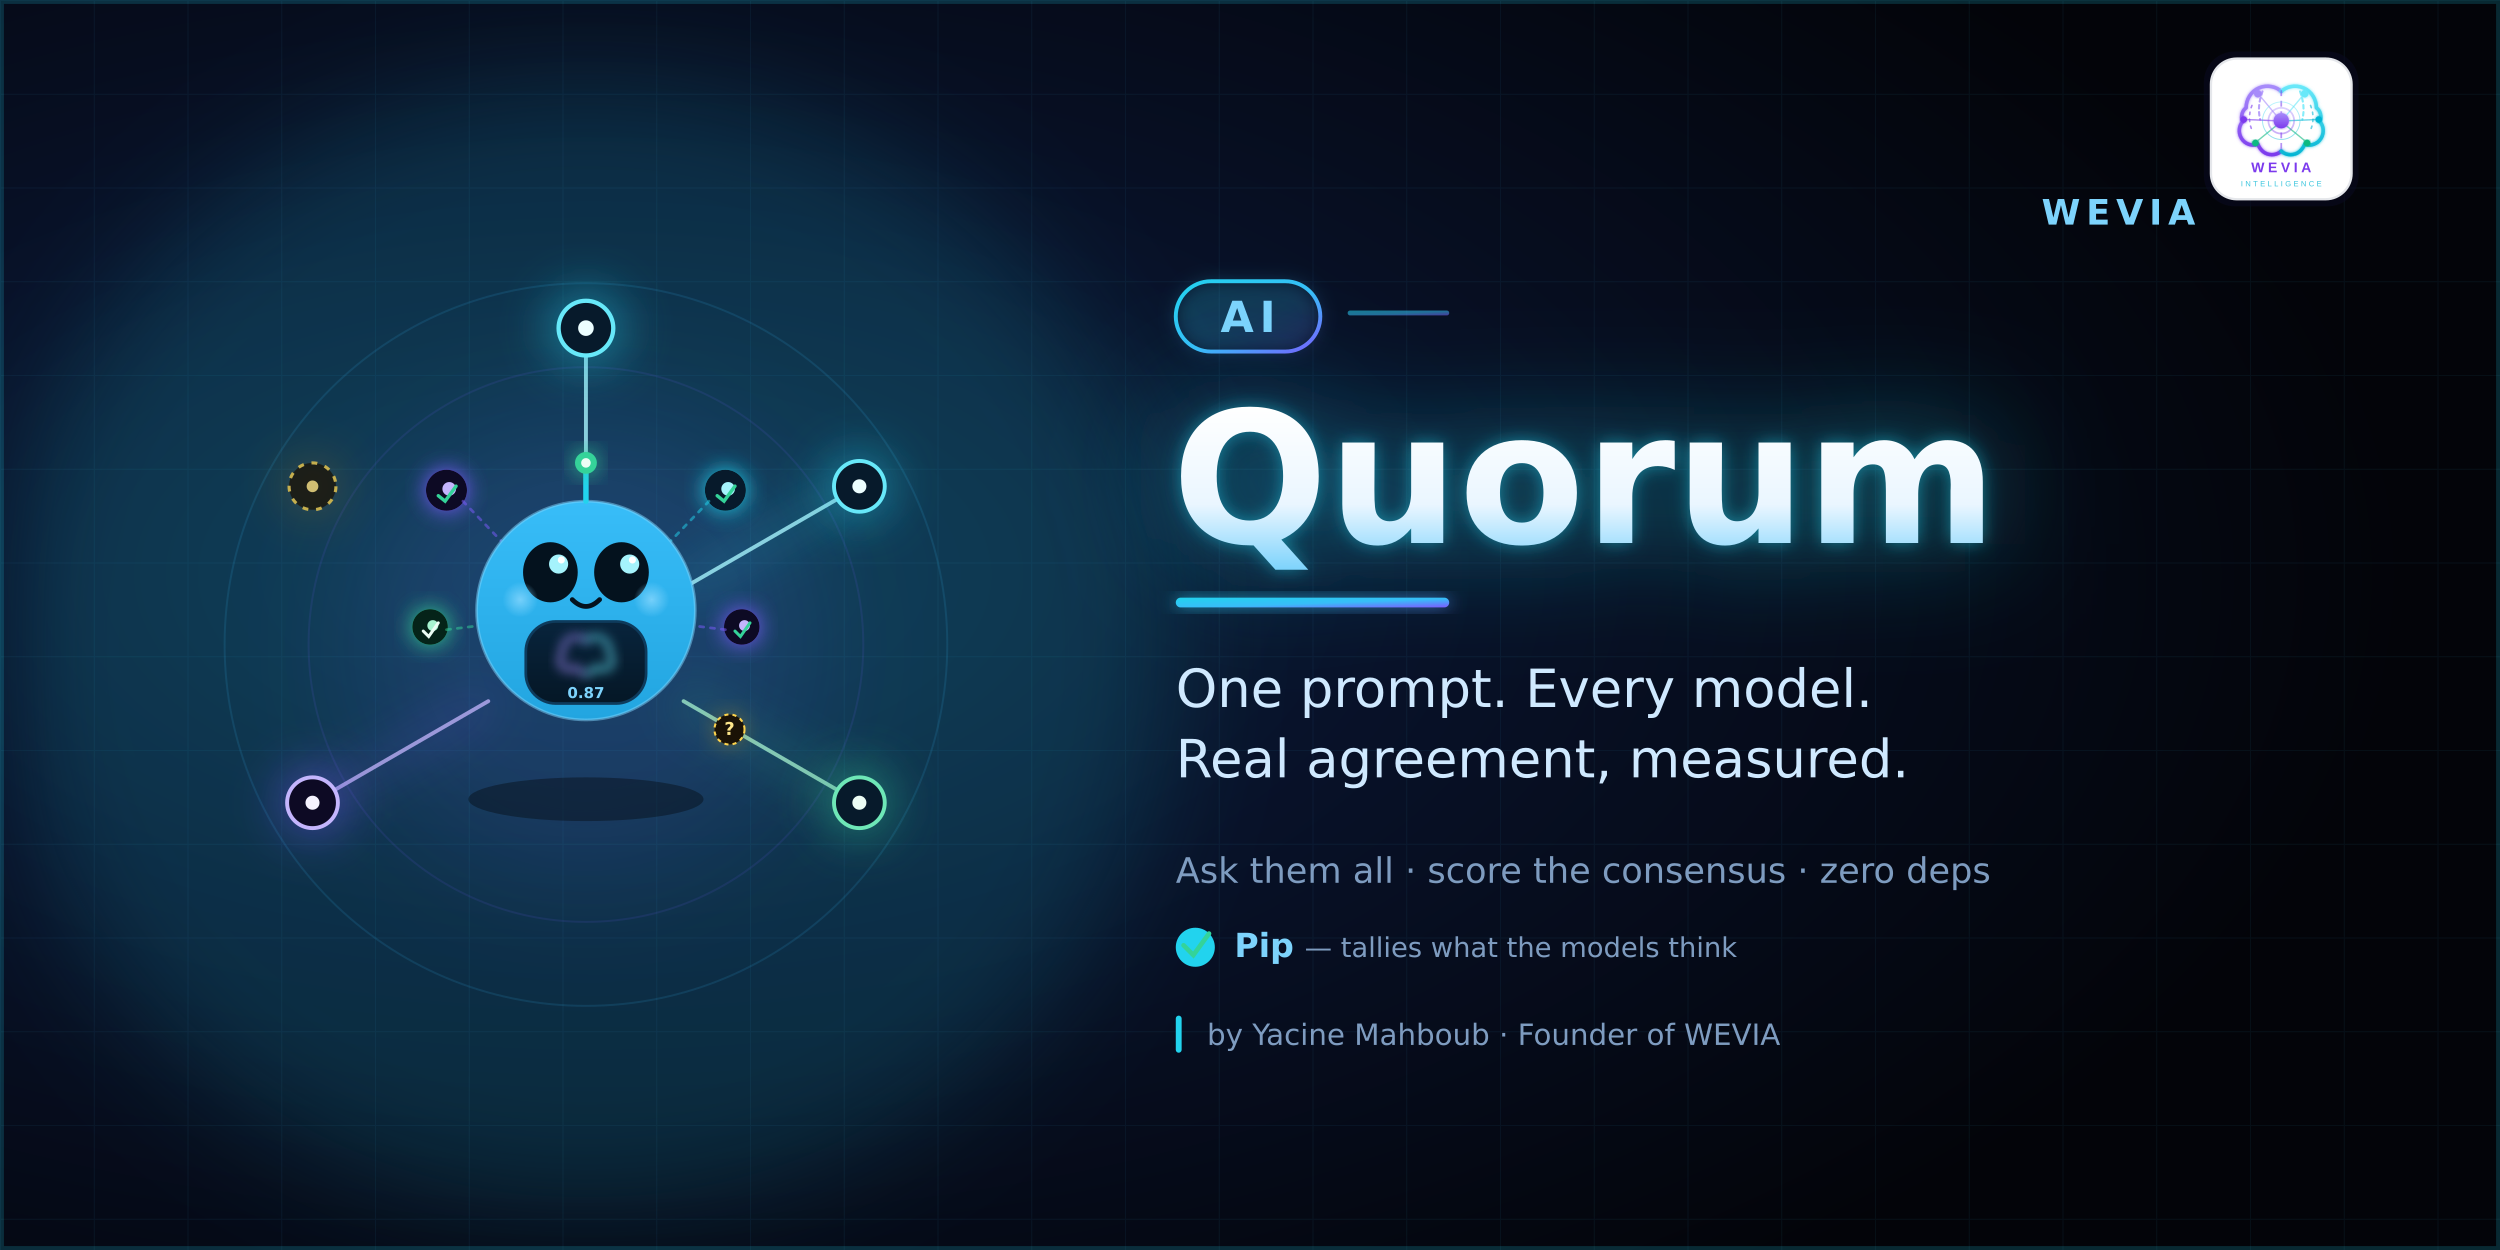
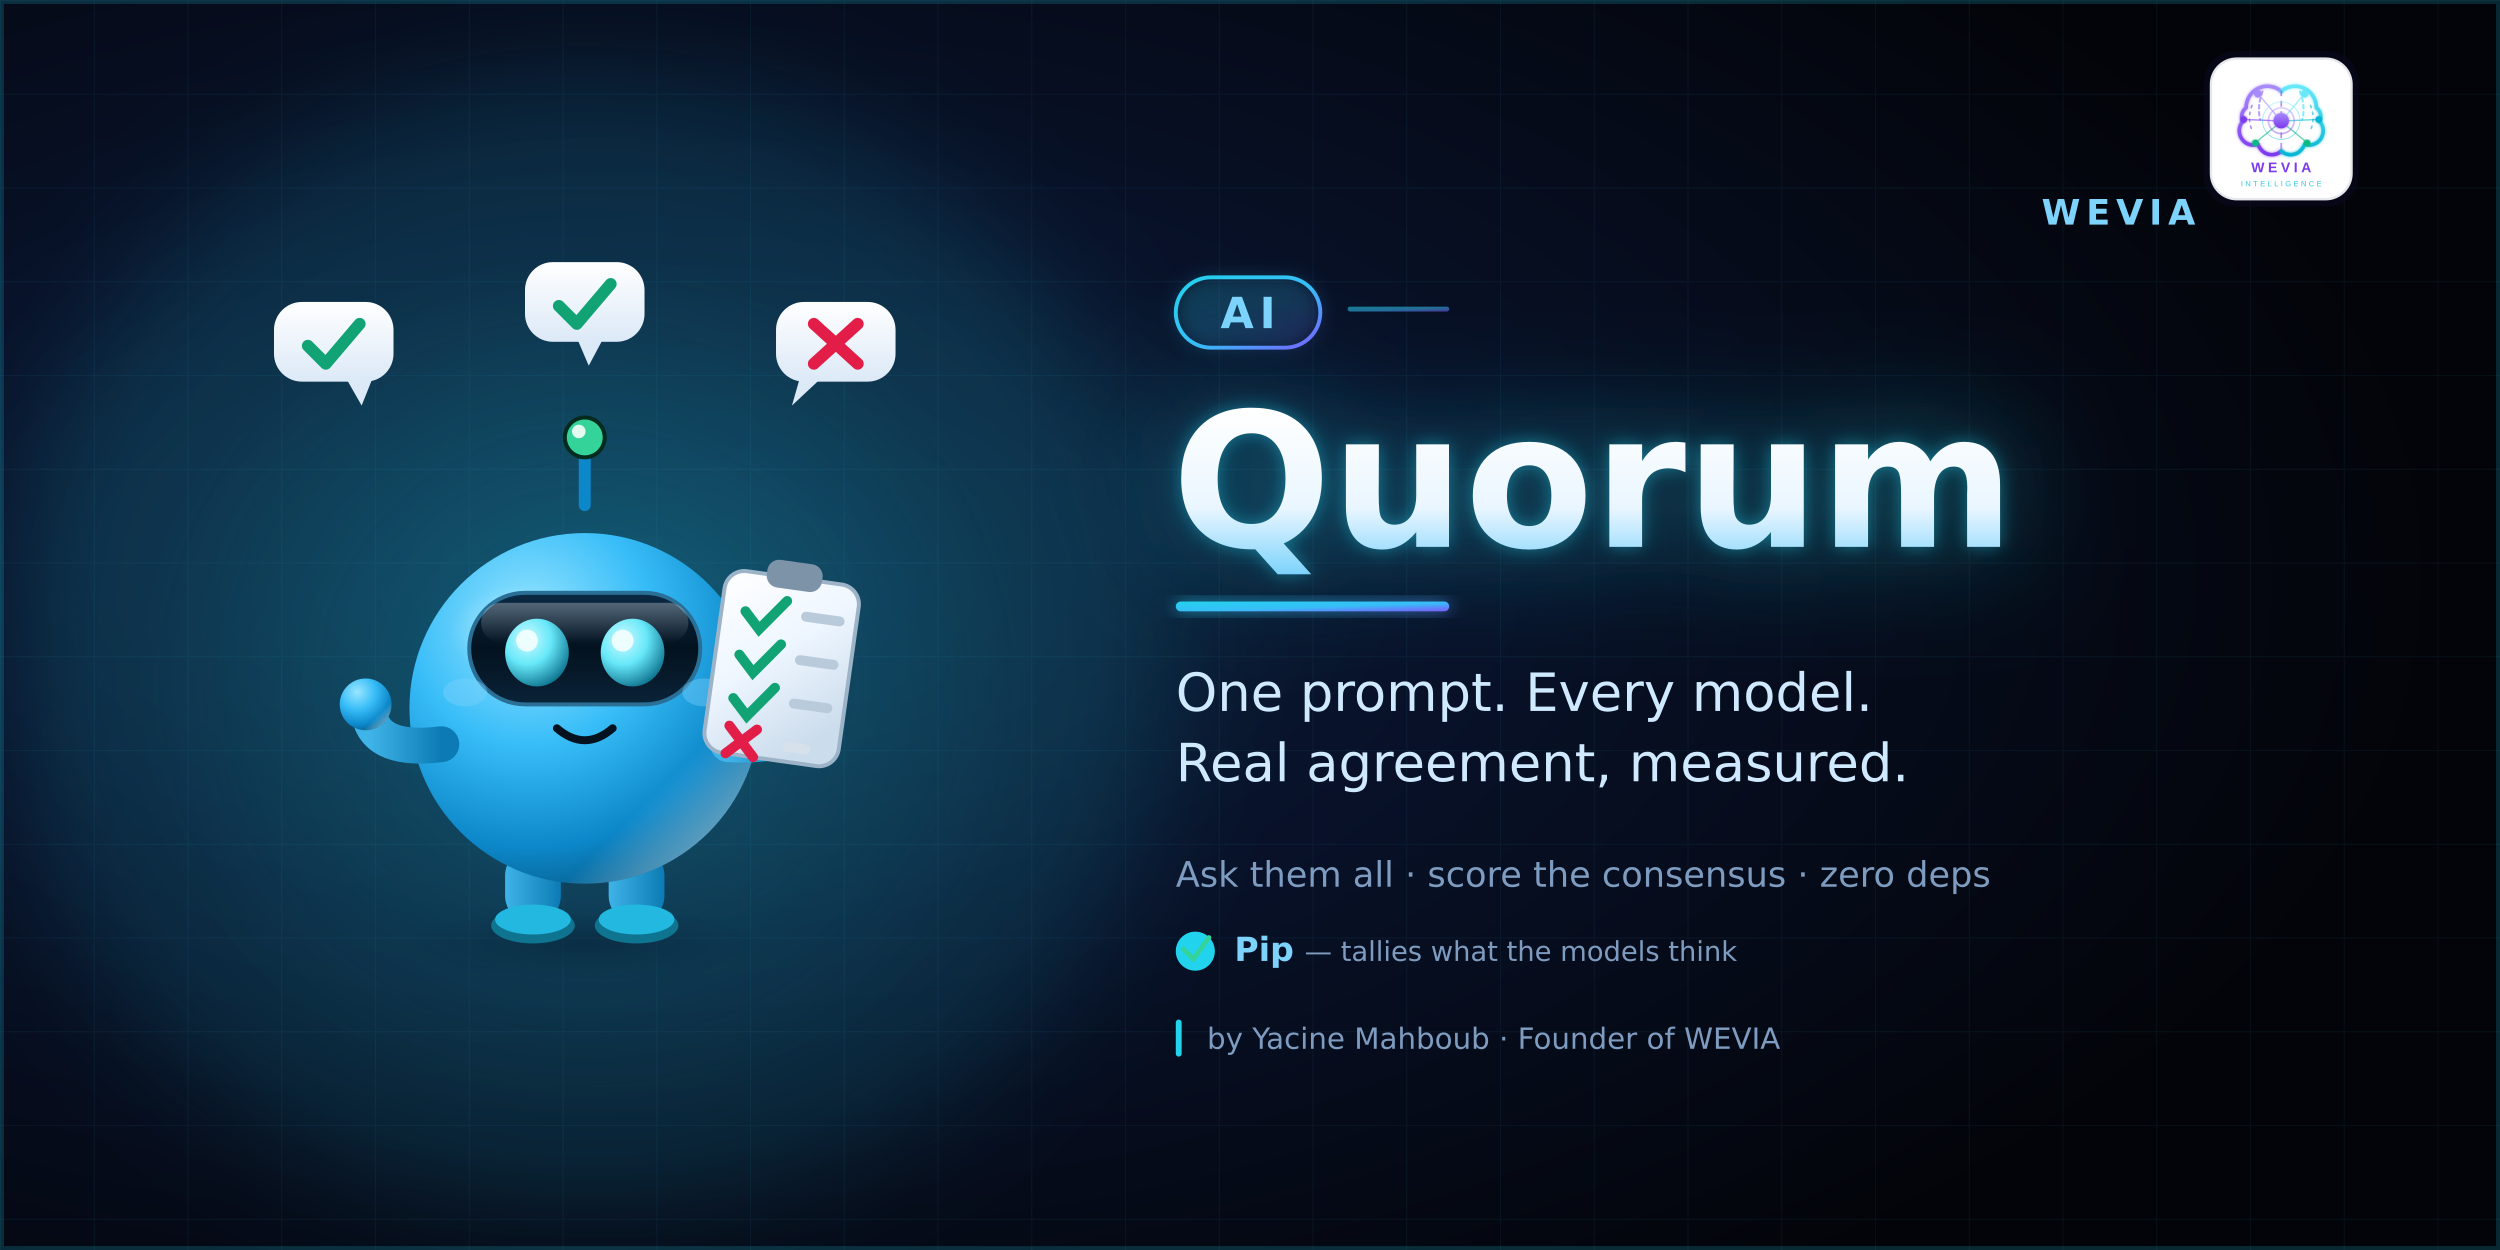
<svg xmlns="http://www.w3.org/2000/svg" viewBox="0 0 1280 640" width="1280" height="640">
  <defs>
-     <radialGradient id="amb" cx="0.24" cy="0.46" r="0.72">
+     <radialGradient id="amb" cx="0.26" cy="0.46" r="0.72">
      <stop offset="0" stop-color="#0d2a44" />
      <stop offset="0.42" stop-color="#08122a" />
      <stop offset="1" stop-color="#030409" />
    </radialGradient>
    <linearGradient id="neon" x1="0" y1="0" x2="1" y2="1">
      <stop offset="0" stop-color="#22D3EE" />
      <stop offset="0.55" stop-color="#38BDF8" />
      <stop offset="1" stop-color="#7C5CFF" />
    </linearGradient>
    <linearGradient id="txtg" x1="0" y1="0" x2="0" y2="1">
      <stop offset="0" stop-color="#FFFFFF" />
      <stop offset="0.6" stop-color="#EAF6FF" />
      <stop offset="1" stop-color="#7DD3FC" />
    </linearGradient>
    <filter id="bL" x="-100%" y="-100%" width="300%" height="300%">
      <feGaussianBlur stdDeviation="30" />
    </filter>
-     <filter id="bM" x="-80%" y="-80%" width="260%" height="260%">
-       <feGaussianBlur stdDeviation="12" />
-     </filter>
    <filter id="bS" x="-60%" y="-60%" width="220%" height="220%">
      <feGaussianBlur stdDeviation="4.5" />
    </filter>
    <pattern id="mesh" width="48" height="48" patternUnits="userSpaceOnUse">
      <path d="M48 0H0V48" fill="none" stroke="#38BDF8" stroke-opacity="0.06" stroke-width="1" />
    </pattern>
+     <radialGradient id="stage" cx="0.5" cy="0.5" r="0.5">
+       <stop offset="0" stop-color="#22D3EE" stop-opacity="0.20" />
+       <stop offset="1" stop-color="#22D3EE" stop-opacity="0" />
+     </radialGradient>
  </defs>
  <rect width="1280" height="640" fill="url(#amb)" />
  <rect width="1280" height="640" fill="url(#mesh)" />
-   <ellipse cx="300" cy="330" rx="300" ry="290" fill="#22D3EE" opacity="0.15" filter="url(#bL)" />
-   <ellipse cx="300" cy="330" rx="118" ry="118" fill="#7C5CFF" opacity="0.11" filter="url(#bL)" />
+   <ellipse cx="300" cy="330" rx="300" ry="290" fill="#22D3EE" opacity="0.14" filter="url(#bL)" />
+   <ellipse cx="300" cy="350" rx="230" ry="220" fill="url(#stage)" />
  <g transform="translate(1132,30) scale(0.6)">
    <rect x="-6" y="-6" width="132" height="132" rx="26" fill="#0a0a20" opacity="0.55" />
    <defs>
      <linearGradient id="wgl" x1="0" y1="0" x2="0" y2="1">
        <stop offset="0%" stop-color="#a78bfa" />
        <stop offset="100%" stop-color="#7c3aed" />
      </linearGradient>
      <linearGradient id="wgr" x1="0" y1="0" x2="0" y2="1">
        <stop offset="0%" stop-color="#67e8f9" />
        <stop offset="100%" stop-color="#06b6d4" />
      </linearGradient>
      <filter id="wglow">
        <feGaussianBlur stdDeviation="1.5" result="b" />
        <feMerge>
          <feMergeNode in="b" />
          <feMergeNode in="SourceGraphic" />
        </feMerge>
      </filter>
    </defs>
    <rect width="120" height="120" rx="22" fill="#ffffff" stroke="#e5e7eb" stroke-width="2" />
    <path d="     M60,28     C56,24 48,22 41,25     C34,28 30,35 30,42     C27,44 25,49 27,54     C24,57 23,63 26,68     C29,73 35,75 40,73     C42,78 46,82 52,82     C57,82 60,79 60,79   " fill="none" stroke="url(#wgl)" stroke-width="3" stroke-linecap="round" stroke-linejoin="round" filter="url(#wglow)" />
    <path d="M44,28 C41,36 40,44 42,52" fill="none" stroke="#a78bfa" stroke-width="1.8" stroke-dasharray="3,3" stroke-linecap="round" opacity="0.8" />
    <path d="M35,40 C32,47 32,56 36,63" fill="none" stroke="#7c3aed" stroke-width="1.4" stroke-dasharray="2,4" stroke-linecap="round" opacity="0.6" />
    <path d="     M60,28     C64,24 72,22 79,25     C86,28 90,35 90,42     C93,44 95,49 93,54     C96,57 97,63 94,68     C91,73 85,75 80,73     C78,78 74,82 68,82     C63,82 60,79 60,79   " fill="none" stroke="url(#wgr)" stroke-width="3" stroke-linecap="round" stroke-linejoin="round" filter="url(#wglow)" />
    <path d="M76,28 C79,36 80,44 78,52" fill="none" stroke="#67e8f9" stroke-width="1.8" stroke-dasharray="3,3" stroke-linecap="round" opacity="0.8" />
    <path d="M85,40 C88,47 88,56 84,63" fill="none" stroke="#06b6d4" stroke-width="1.4" stroke-dasharray="2,4" stroke-linecap="round" opacity="0.6" />
    <line x1="60" y1="27" x2="60" y2="80" stroke="#7c3aed" stroke-width="1.5" stroke-dasharray="5,4" opacity="0.55" />
    <circle cx="40" cy="30" r="3.2" fill="#a78bfa" filter="url(#wglow)" />
    <circle cx="28" cy="52" r="2.8" fill="#7c3aed" filter="url(#wglow)" />
    <circle cx="38" cy="72" r="2.8" fill="#10b981" filter="url(#wglow)" />
    <circle cx="80" cy="30" r="3.2" fill="#67e8f9" filter="url(#wglow)" />
    <circle cx="92" cy="52" r="2.8" fill="#06b6d4" filter="url(#wglow)" />
    <circle cx="82" cy="72" r="2.8" fill="#10b981" filter="url(#wglow)" />
    <line x1="42" y1="32" x2="57" y2="50" stroke="#a78bfa" stroke-width="1.2" opacity="0.6" />
    <line x1="30" y1="52" x2="54" y2="53" stroke="#7c3aed" stroke-width="1.2" opacity="0.6" />
    <line x1="40" y1="70" x2="56" y2="57" stroke="#10b981" stroke-width="1.2" opacity="0.6" />
    <line x1="78" y1="32" x2="63" y2="50" stroke="#67e8f9" stroke-width="1.2" opacity="0.6" />
    <line x1="90" y1="52" x2="66" y2="53" stroke="#06b6d4" stroke-width="1.2" opacity="0.6" />
    <line x1="80" y1="70" x2="64" y2="57" stroke="#10b981" stroke-width="1.2" opacity="0.6" />
    <circle cx="60" cy="53" r="6.5" fill="url(#wgl)" filter="url(#wglow)" />
    <circle cx="60" cy="53" r="11" fill="none" stroke="url(#wgl)" stroke-width="1.5" opacity="0.4" />
    <circle cx="60" cy="53" r="16" fill="none" stroke="url(#wgr)" stroke-width="0.8" opacity="0.45" />
    <text x="60" y="97" font-family="Arial Black,Arial" font-weight="900" font-size="12" fill="#7c3aed" text-anchor="middle" letter-spacing="3">WEVIA</text>
    <text x="60" y="109" font-family="Arial,sans-serif" font-size="6.5" fill="#06b6d4" text-anchor="middle" letter-spacing="2" opacity="0.8">INTELLIGENCE</text>
  </g>
  <text x="1124" y="115" text-anchor="end" font-family="DejaVu Sans" font-weight="bold" font-size="18" fill="#7DD3FC" letter-spacing="3">WEVIA</text>
-   <g transform="translate(300,330)">
-     <circle r="185" fill="none" stroke="#38BDF8" stroke-opacity="0.13" stroke-width="1" />
-     <circle r="142" fill="none" stroke="#7C5CFF" stroke-opacity="0.11" stroke-width="1" />
-     <g fill="none" stroke-linecap="round">
-       <path d="M0,-162 L0,-58" stroke="#22D3EE" stroke-width="8" opacity="0.32" filter="url(#bM)" />
-       <path d="M0,-162 L0,-58" stroke="#A5F3FC" stroke-width="2" opacity="0.8" />
-       <path d="M140,-81 L50,-29" stroke="#22D3EE" stroke-width="8" opacity="0.32" filter="url(#bM)" />
-       <path d="M140,-81 L50,-29" stroke="#A5F3FC" stroke-width="2" opacity="0.8" />
-       <path d="M140,81 L50,29" stroke="#34D399" stroke-width="8" opacity="0.3" filter="url(#bM)" />
-       <path d="M140,81 L50,29" stroke="#A7F3D0" stroke-width="2" opacity="0.75" />
-       <path d="M-140,81 L-50,29" stroke="#7C5CFF" stroke-width="8" opacity="0.3" filter="url(#bM)" />
-       <path d="M-140,81 L-50,29" stroke="#C4B5FD" stroke-width="2" opacity="0.75" />
-     </g>
+   <g transform="translate(126,124) scale(1.02)">
+     <defs>
+       <radialGradient id="p_body" cx="0.34" cy="0.26" r="0.82">
+         <stop offset="0" stop-color="#9AE6FF" />
+         <stop offset="0.42" stop-color="#38BDF8" />
+         <stop offset="0.78" stop-color="#0C87C9" />
+         <stop offset="1" stop-color="#075985" />
+       </radialGradient>
+       <linearGradient id="p_rim" x1="0" y1="0" x2="1" y2="1">
+         <stop offset="0" stop-color="#DFF6FF" stop-opacity="0" />
+         <stop offset="0.72" stop-color="#DFF6FF" stop-opacity="0" />
+         <stop offset="1" stop-color="#BEEBFF" stop-opacity="0.85" />
+       </linearGradient>
+       <radialGradient id="p_spec" cx="0.5" cy="0.5" r="0.5">
+         <stop offset="0" stop-color="#FFFFFF" stop-opacity="0.85" />
+         <stop offset="0.55" stop-color="#FFFFFF" stop-opacity="0.18" />
+         <stop offset="1" stop-color="#FFFFFF" stop-opacity="0" />
+       </radialGradient>
+       <radialGradient id="p_shadow" cx="0.5" cy="0.5" r="0.5">
+         <stop offset="0" stop-color="#062338" stop-opacity="0.55" />
+         <stop offset="0.6" stop-color="#062338" stop-opacity="0.18" />
+         <stop offset="1" stop-color="#062338" stop-opacity="0" />
+       </radialGradient>
+       <linearGradient id="p_visor" x1="0" y1="0" x2="0" y2="1">
+         <stop offset="0" stop-color="#0B2A44" />
+         <stop offset="0.5" stop-color="#04121F" />
+         <stop offset="1" stop-color="#0A2338" />
+       </linearGradient>
+       <linearGradient id="p_gloss" x1="0" y1="0" x2="0" y2="1">
+         <stop offset="0" stop-color="#FFFFFF" stop-opacity="0.30" />
+         <stop offset="1" stop-color="#FFFFFF" stop-opacity="0" />
+       </linearGradient>
+       <radialGradient id="p_eye" cx="0.35" cy="0.3" r="0.75">
+         <stop offset="0" stop-color="#CFFAFE" />
+         <stop offset="0.5" stop-color="#67E8F9" />
+         <stop offset="1" stop-color="#0E7490" />
+       </radialGradient>
+       <linearGradient id="p_board" x1="0" y1="0" x2="0.6" y2="1">
+         <stop offset="0" stop-color="#FFFFFF" />
+         <stop offset="0.5" stop-color="#EEF6FF" />
+         <stop offset="1" stop-color="#CBDCEC" />
+       </linearGradient>
+       <linearGradient id="p_arm" x1="0" y1="0" x2="1" y2="0">
+         <stop offset="0" stop-color="#3FB4E8" />
+         <stop offset="1" stop-color="#0C7BB5" />
+       </linearGradient>
+       <linearGradient id="p_bub" x1="0" y1="0" x2="0" y2="1">
+         <stop offset="0" stop-color="#FFFFFF" />
+         <stop offset="1" stop-color="#DCE9F7" />
+       </linearGradient>
+     </defs>
    <g>
-       <g transform="translate(0,-162)">
-         <circle r="20" fill="#22D3EE" opacity="0.42" filter="url(#bM)" />
-         <circle r="14" fill="#071a2b" stroke="#67E8F9" stroke-width="2.2" />
-         <circle r="4" fill="#ECFEFF" />
-       </g>
-       <g transform="translate(140,-81)">
-         <circle r="18" fill="#22D3EE" opacity="0.38" filter="url(#bM)" />
-         <circle r="13" fill="#071a2b" stroke="#67E8F9" stroke-width="2" />
-         <circle r="3.6" fill="#ECFEFF" />
-       </g>
-       <g transform="translate(140,81)">
-         <circle r="18" fill="#34D399" opacity="0.38" filter="url(#bM)" />
-         <circle r="13" fill="#071a2b" stroke="#6EE7B7" stroke-width="2" />
-         <circle r="3.6" fill="#ECFDF5" />
-       </g>
-       <g transform="translate(-140,81)">
-         <circle r="18" fill="#7C5CFF" opacity="0.38" filter="url(#bM)" />
-         <circle r="13" fill="#0d0a24" stroke="#C4B5FD" stroke-width="2" />
-         <circle r="3.6" fill="#F5F3FF" />
-       </g>
-       <g transform="translate(-140,-81)">
-         <circle r="14" fill="#F59E0B" opacity="0.22" filter="url(#bM)" />
-         <circle r="12" fill="#1a1206" stroke="#FCD34D" stroke-width="1.6" stroke-dasharray="3 4" opacity="0.75" />
-         <circle r="3" fill="#FDE68A" opacity="0.8" />
-       </g>
-     </g>
-     <g transform="translate(-105,-142) scale(0.7)">
-       <defs>
-         <linearGradient id="quorum_body" x1="0" y1="0" x2="0" y2="1">
-           <stop offset="0" stop-color="#38BDF8" />
-           <stop offset="1" stop-color="#22A5E0" />
-         </linearGradient>
-         <linearGradient id="quorum_belly" x1="0" y1="0" x2="0" y2="1">
-           <stop offset="0" stop-color="#08243c" />
-           <stop offset="1" stop-color="#051726" />
-         </linearGradient>
-         <radialGradient id="quorum_cheek" cx="0.5" cy="0.5" r="0.5">
-           <stop offset="0" stop-color="#7DD3FC" stop-opacity="0.9" />
-           <stop offset="1" stop-color="#7DD3FC" stop-opacity="0" />
-         </radialGradient>
-         <filter id="quorum_soft" x="-40%" y="-40%" width="180%" height="180%">
-           <feGaussianBlur stdDeviation="4" />
-         </filter>
-         <filter id="quorum_dropg" x="-50%" y="-50%" width="200%" height="200%">
-           <feGaussianBlur stdDeviation="8" result="b" />
-           <feMerge>
-             <feMergeNode in="b" />
-             <feMergeNode in="SourceGraphic" />
-           </feMerge>
-         </filter>
-       </defs>
-       <ellipse cx="150" cy="316" rx="86" ry="16" fill="#000" opacity="0.35" />
-       <g>
-         <g transform="translate(48,90)">
-           <circle r="15" fill="#7C5CFF" filter="url(#quorum_dropg)" />
-           <circle r="15" fill="#0d0a24" />
-           <circle cx="2" cy="-1" r="5" fill="#C4B5FD" />
-           <path d="M-6,4 L-1,8 L7,-3" fill="none" stroke="#34D399" stroke-width="2.5" stroke-linecap="round" />
-         </g>
-         <g transform="translate(252,90)">
-           <circle r="15" fill="#22D3EE" filter="url(#quorum_dropg)" />
-           <circle r="15" fill="#071a2b" />
-           <circle cx="2" cy="-1" r="5" fill="#A5F3FC" />
-           <path d="M-6,4 L-1,8 L7,-3" fill="none" stroke="#34D399" stroke-width="2.5" stroke-linecap="round" />
-         </g>
-         <g transform="translate(36,190)">
-           <circle r="13" fill="#34D399" filter="url(#quorum_dropg)" />
-           <circle r="13" fill="#052319" />
-           <circle cx="2" cy="-1" r="4" fill="#A7F3D0" />
-           <path d="M-5,3 L-1,7 L6,-3" fill="none" stroke="#ECFDF5" stroke-width="2.2" stroke-linecap="round" />
-         </g>
-         <g transform="translate(264,190)">
-           <circle r="13" fill="#7C5CFF" filter="url(#quorum_dropg)" />
-           <circle r="13" fill="#0d0a24" />
-           <circle cx="2" cy="-1" r="4" fill="#C4B5FD" />
-           <path d="M-5,3 L-1,7 L6,-3" fill="none" stroke="#34D399" stroke-width="2.2" stroke-linecap="round" />
-         </g>
-         <g transform="translate(255,265)">
-           <circle r="11" fill="#F59E0B" opacity="0.35" filter="url(#quorum_dropg)" />
-           <circle r="11" fill="#1a1206" stroke="#FCD34D" stroke-width="1.5" stroke-dasharray="3 3" />
-           <text x="0" y="4" text-anchor="middle" font-family="DejaVu Sans" font-weight="bold" font-size="13" fill="#FDE68A">?</text>
-         </g>
-       </g>
-       <g stroke-linecap="round" opacity="0.5">
-         <line x1="60" y1="98" x2="110" y2="150" stroke="#7C5CFF" stroke-width="2" stroke-dasharray="3 5" />
-         <line x1="240" y1="98" x2="190" y2="150" stroke="#22D3EE" stroke-width="2" stroke-dasharray="3 5" />
-         <line x1="48" y1="192" x2="105" y2="185" stroke="#34D399" stroke-width="2" stroke-dasharray="3 5" />
-         <line x1="252" y1="192" x2="195" y2="185" stroke="#7C5CFF" stroke-width="2" stroke-dasharray="3 5" />
-       </g>
-       <circle cx="150" cy="178" r="80" fill="url(#quorum_body)" />
-       <circle cx="150" cy="178" r="80" fill="none" stroke="#7DD3FC" stroke-width="2" opacity="0.5" />
-       <rect x="106" y="186" width="88" height="60" rx="22" fill="url(#quorum_belly)" stroke="#0e3b5c" stroke-width="2" />
-       <path d="M150,200 C147,197 141,196 137,199 C133,202 132,206 133,210 C130,212 130,216 132,219 C135,222 140,222 142,219 C144,222 147,224 150,224" fill="none" stroke="#A78BFA" stroke-width="2.6" stroke-linecap="round" filter="url(#quorum_soft)" />
-       <path d="M150,200 C153,197 159,196 163,199 C167,202 168,206 167,210 C170,212 170,216 168,219 C165,222 160,222 158,219 C156,222 153,224 150,224" fill="none" stroke="#67E8F9" stroke-width="2.6" stroke-linecap="round" filter="url(#quorum_soft)" />
-       <text x="150" y="242" text-anchor="middle" font-family="DejaVu Sans" font-weight="bold" font-size="11" fill="#7DD3FC">0.87</text>
-       <g>
-         <ellipse cx="124" cy="150" rx="20" ry="22" fill="#04121e" />
-         <ellipse cx="176" cy="150" rx="20" ry="22" fill="#04121e" />
-         <circle cx="130" cy="144" r="7" fill="#A5F3FC" />
-         <circle cx="132" cy="141" r="2.6" fill="#fff" />
-         <circle cx="182" cy="144" r="7" fill="#A5F3FC" />
-         <circle cx="184" cy="141" r="2.6" fill="#fff" />
-       </g>
-       <circle cx="102" cy="170" r="13" fill="url(#quorum_cheek)" />
-       <circle cx="198" cy="170" r="13" fill="url(#quorum_cheek)" />
-       <path d="M140,170 Q150,180 160,170" fill="none" stroke="#04121e" stroke-width="3.5" stroke-linecap="round" />
-       <line x1="150" y1="98" x2="150" y2="76" stroke="#22D3EE" stroke-width="4" stroke-linecap="round" />
-       <circle cx="150" cy="70" r="8" fill="#34D399" filter="url(#quorum_dropg)" />
-       <circle cx="150" cy="70" r="3.5" fill="#ECFDF5" />
-     </g>
-   </g>
-   <g transform="translate(602,170)">
+       <g transform="translate(44,50)">
+         <rect x="-30" y="-20" width="60" height="40" rx="14" fill="url(#p_bub)" />
+         <path d="M6,18 L14,32 L20,17 Z" fill="#DCE9F7" />
+         <path d="M-13,2 L-4,11 L13,-9" fill="none" stroke="#12A374" stroke-width="6" stroke-linecap="round" stroke-linejoin="round" />
+       </g>
+       <g transform="translate(170,30)">
+         <rect x="-30" y="-20" width="60" height="40" rx="14" fill="url(#p_bub)" />
+         <path d="M-4,18 L2,32 L10,17 Z" fill="#DCE9F7" />
+         <path d="M-13,2 L-4,11 L13,-9" fill="none" stroke="#12A374" stroke-width="6" stroke-linecap="round" stroke-linejoin="round" />
+       </g>
+       <g transform="translate(296,50)">
+         <rect x="-30" y="-20" width="60" height="40" rx="14" fill="url(#p_bub)" />
+         <path d="M-18,18 L-22,32 L-6,17 Z" fill="#DCE9F7" />
+         <path d="M-11,-9 L11,11 M11,-9 L-11,11" stroke="#E11D48" stroke-width="6" stroke-linecap="round" />
+       </g>
+     </g>
+     <ellipse cx="170" cy="352" rx="92" ry="18" fill="url(#p_shadow)" />
+     <g>
+       <rect x="130" y="304" width="28" height="38" rx="14" fill="url(#p_arm)" />
+       <rect x="182" y="304" width="28" height="38" rx="14" fill="url(#p_arm)" />
+       <ellipse cx="144" cy="343" rx="21" ry="9" fill="#0E7490" />
+       <ellipse cx="144" cy="340" rx="19" ry="7.5" fill="#22B8E0" />
+       <ellipse cx="196" cy="343" rx="21" ry="9" fill="#0E7490" />
+       <ellipse cx="196" cy="340" rx="19" ry="7.5" fill="#22B8E0" />
+     </g>
+     <path d="M170,132 L170,104" stroke="#0C87C9" stroke-width="6" stroke-linecap="round" />
+     <circle cx="170" cy="98" r="11" fill="#052A1E" />
+     <circle cx="170" cy="98" r="9" fill="#34D399" />
+     <circle cx="167" cy="95" r="3.4" fill="#ECFDF5" opacity="0.95" />
+     <circle cx="170" cy="234" r="88" fill="url(#p_body)" />
+     <circle cx="170" cy="234" r="88" fill="url(#p_rim)" />
+     <ellipse cx="140" cy="196" rx="38" ry="24" fill="url(#p_spec)" />
+     <rect x="112" y="176" width="116" height="56" rx="28" fill="url(#p_visor)" stroke="#2A6F96" stroke-width="2" />
+     <rect x="118" y="181" width="104" height="20" rx="10" fill="url(#p_gloss)" />
+     <g>
+       <ellipse cx="146" cy="206" rx="16" ry="17" fill="url(#p_eye)" />
+       <ellipse cx="194" cy="206" rx="16" ry="17" fill="url(#p_eye)" />
+       <circle cx="141" cy="200" r="5.5" fill="#F0FEFF" opacity="0.95" />
+       <circle cx="189" cy="200" r="5.5" fill="#F0FEFF" opacity="0.95" />
+     </g>
+     <path d="M156,244 Q170,256 184,244" fill="none" stroke="#04121F" stroke-width="4" stroke-linecap="round" />
+     <ellipse cx="110" cy="226" rx="11" ry="7" fill="#7DD3FC" opacity="0.4" />
+     <ellipse cx="230" cy="226" rx="11" ry="7" fill="#7DD3FC" opacity="0.4" />
+     <path d="M242,252 Q276,254 282,238" fill="none" stroke="url(#p_arm)" stroke-width="18" stroke-linecap="round" />
+     <g transform="translate(268,220) rotate(8)">
+       <rect x="-34" y="-52" width="68" height="92" rx="10" fill="url(#p_board)" stroke="#9DB4C8" stroke-width="2" />
+       <rect x="-14" y="-60" width="28" height="14" rx="6" fill="#7C93A8" />
+       <g stroke-linecap="round">
+         <path d="M-22,-32 L-14,-24 L-2,-40" fill="none" stroke="#12A374" stroke-width="5" />
+         <rect x="6" y="-36" width="22" height="5" rx="2.5" fill="#B9CBDA" />
+         <path d="M-22,-10 L-14,-2 L-2,-18" fill="none" stroke="#12A374" stroke-width="5" />
+         <rect x="6" y="-14" width="22" height="5" rx="2.5" fill="#B9CBDA" />
+         <path d="M-22,12 L-14,20 L-2,4" fill="none" stroke="#12A374" stroke-width="5" />
+         <rect x="6" y="8" width="22" height="5" rx="2.5" fill="#B9CBDA" />
+         <path d="M-22,26 L-8,40 M-8,26 L-22,40" stroke="#E11D48" stroke-width="5" />
+         <rect x="6" y="30" width="14" height="5" rx="2.5" fill="#D6E1EB" />
+       </g>
+     </g>
+     <path d="M98,252 Q66,256 62,238" fill="none" stroke="url(#p_arm)" stroke-width="18" stroke-linecap="round" />
+     <circle cx="60" cy="232" r="13" fill="url(#p_body)" />
+     <circle cx="60" cy="232" r="13" fill="url(#p_rim)" />
+   </g>
+   <g transform="translate(602,168)">
    <rect x="0" y="-26" width="74" height="36" rx="18" fill="url(#neon)" opacity="0.22" filter="url(#bS)" />
    <rect x="0" y="-26" width="74" height="36" rx="18" fill="none" stroke="url(#neon)" stroke-width="2" />
    <text x="37" y="0" text-anchor="middle" font-family="DejaVu Sans" font-weight="bold" font-size="22" fill="#7DD3FC" letter-spacing="3">AI</text>
    <rect x="88" y="-11" width="52" height="2.5" rx="1.2" fill="url(#neon)" opacity="0.55" />
  </g>
  <g font-family="DejaVu Sans" font-weight="bold">
-     <text x="600" y="278" font-size="94" fill="#22D3EE" opacity="0.6" filter="url(#bL)">Quorum</text>
-     <text x="600" y="278" font-size="94" fill="#22D3EE" opacity="0.5" filter="url(#bS)">Quorum</text>
-     <text x="600" y="278" font-size="94" fill="url(#txtg)">Quorum</text>
-   </g>
-   <rect x="602" y="306" width="140" height="5" rx="2.5" fill="url(#neon)" opacity="0.8" filter="url(#bS)" />
-   <rect x="602" y="306" width="140" height="5" rx="2.5" fill="url(#neon)" />
+     <text x="600" y="280" font-size="96" fill="#22D3EE" opacity="0.55" filter="url(#bL)">Quorum</text>
+     <text x="600" y="280" font-size="96" fill="#22D3EE" opacity="0.45" filter="url(#bS)">Quorum</text>
+     <text x="600" y="280" font-size="96" fill="url(#txtg)">Quorum</text>
+   </g>
+   <rect x="602" y="308" width="140" height="5" rx="2.5" fill="url(#neon)" opacity="0.8" filter="url(#bS)" />
+   <rect x="602" y="308" width="140" height="5" rx="2.5" fill="url(#neon)" />
  <g font-family="DejaVu Sans">
-     <text x="602" y="362" font-size="27" fill="#CFE9FF">One prompt. Every model.</text>
-     <text x="602" y="398" font-size="27" fill="#CFE9FF">Real agreement, measured.</text>
-     <text x="602" y="452" font-size="18" fill="#7E9CC0">Ask them all · score the consensus · zero deps</text>
-   </g>
-   <g transform="translate(602,490)">
+     <text x="602" y="364" font-size="27" fill="#CFE9FF">One prompt. Every model.</text>
+     <text x="602" y="400" font-size="27" fill="#CFE9FF">Real agreement, measured.</text>
+     <text x="602" y="454" font-size="18" fill="#7E9CC0">Ask them all · score the consensus · zero deps</text>
+   </g>
+   <g transform="translate(602,492)">
    <circle cx="10" cy="-5" r="10" fill="#22D3EE" />
    <path d="M4,-6 L9,-1 L17,-12" fill="none" stroke="#34D399" stroke-width="2.4" stroke-linecap="round" />
    <text x="30" y="0" font-family="DejaVu Sans" font-weight="bold" font-size="17" fill="#7DD3FC">Pip</text>
    <text x="66" y="0" font-family="DejaVu Sans" font-size="14" fill="#7E9CC0">— tallies what the models think</text>
  </g>
  <g font-family="DejaVu Sans">
-     <rect x="602" y="520" width="3" height="19" rx="1.5" fill="#22D3EE" />
-     <text x="618" y="535" font-size="15" fill="#7E9CC0">by Yacine Mahboub · Founder of WEVIA</text>
+     <rect x="602" y="522" width="3" height="19" rx="1.5" fill="#22D3EE" />
+     <text x="618" y="537" font-size="15" fill="#7E9CC0">by Yacine Mahboub · Founder of WEVIA</text>
  </g>
  <rect x="1" y="1" width="1278" height="638" fill="none" stroke="#22D3EE" stroke-opacity="0.18" stroke-width="2" />
</svg>
